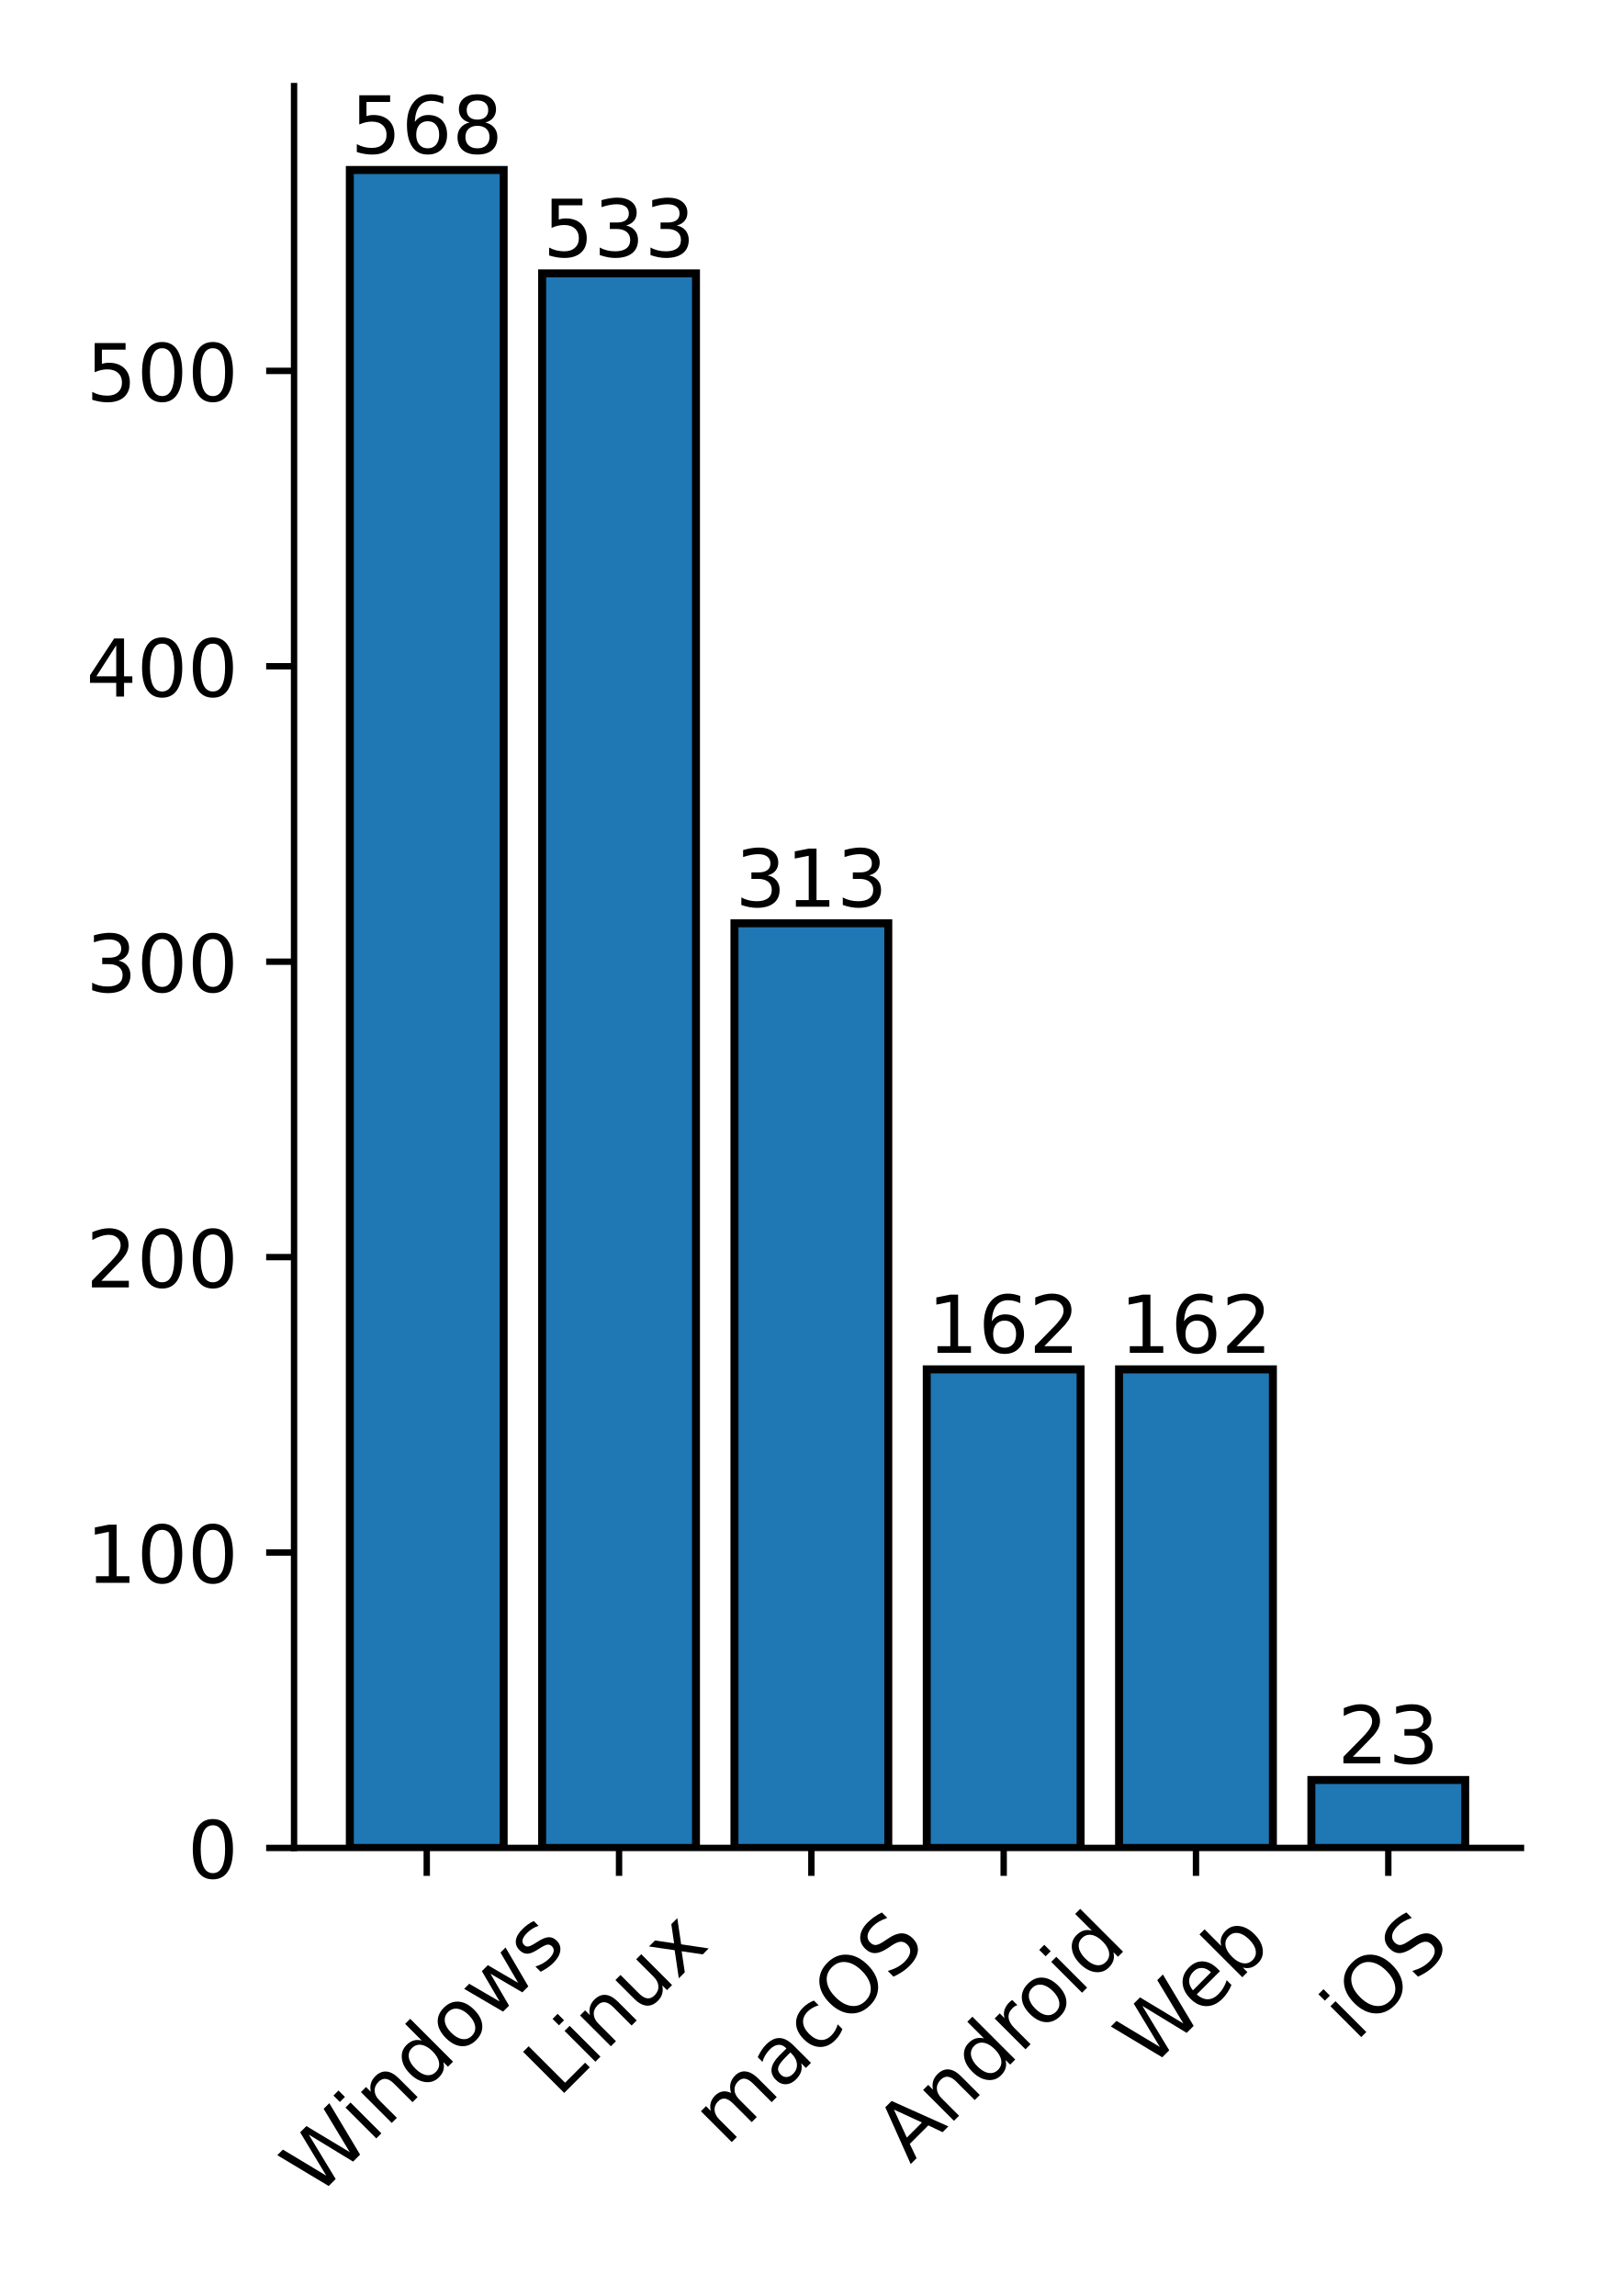
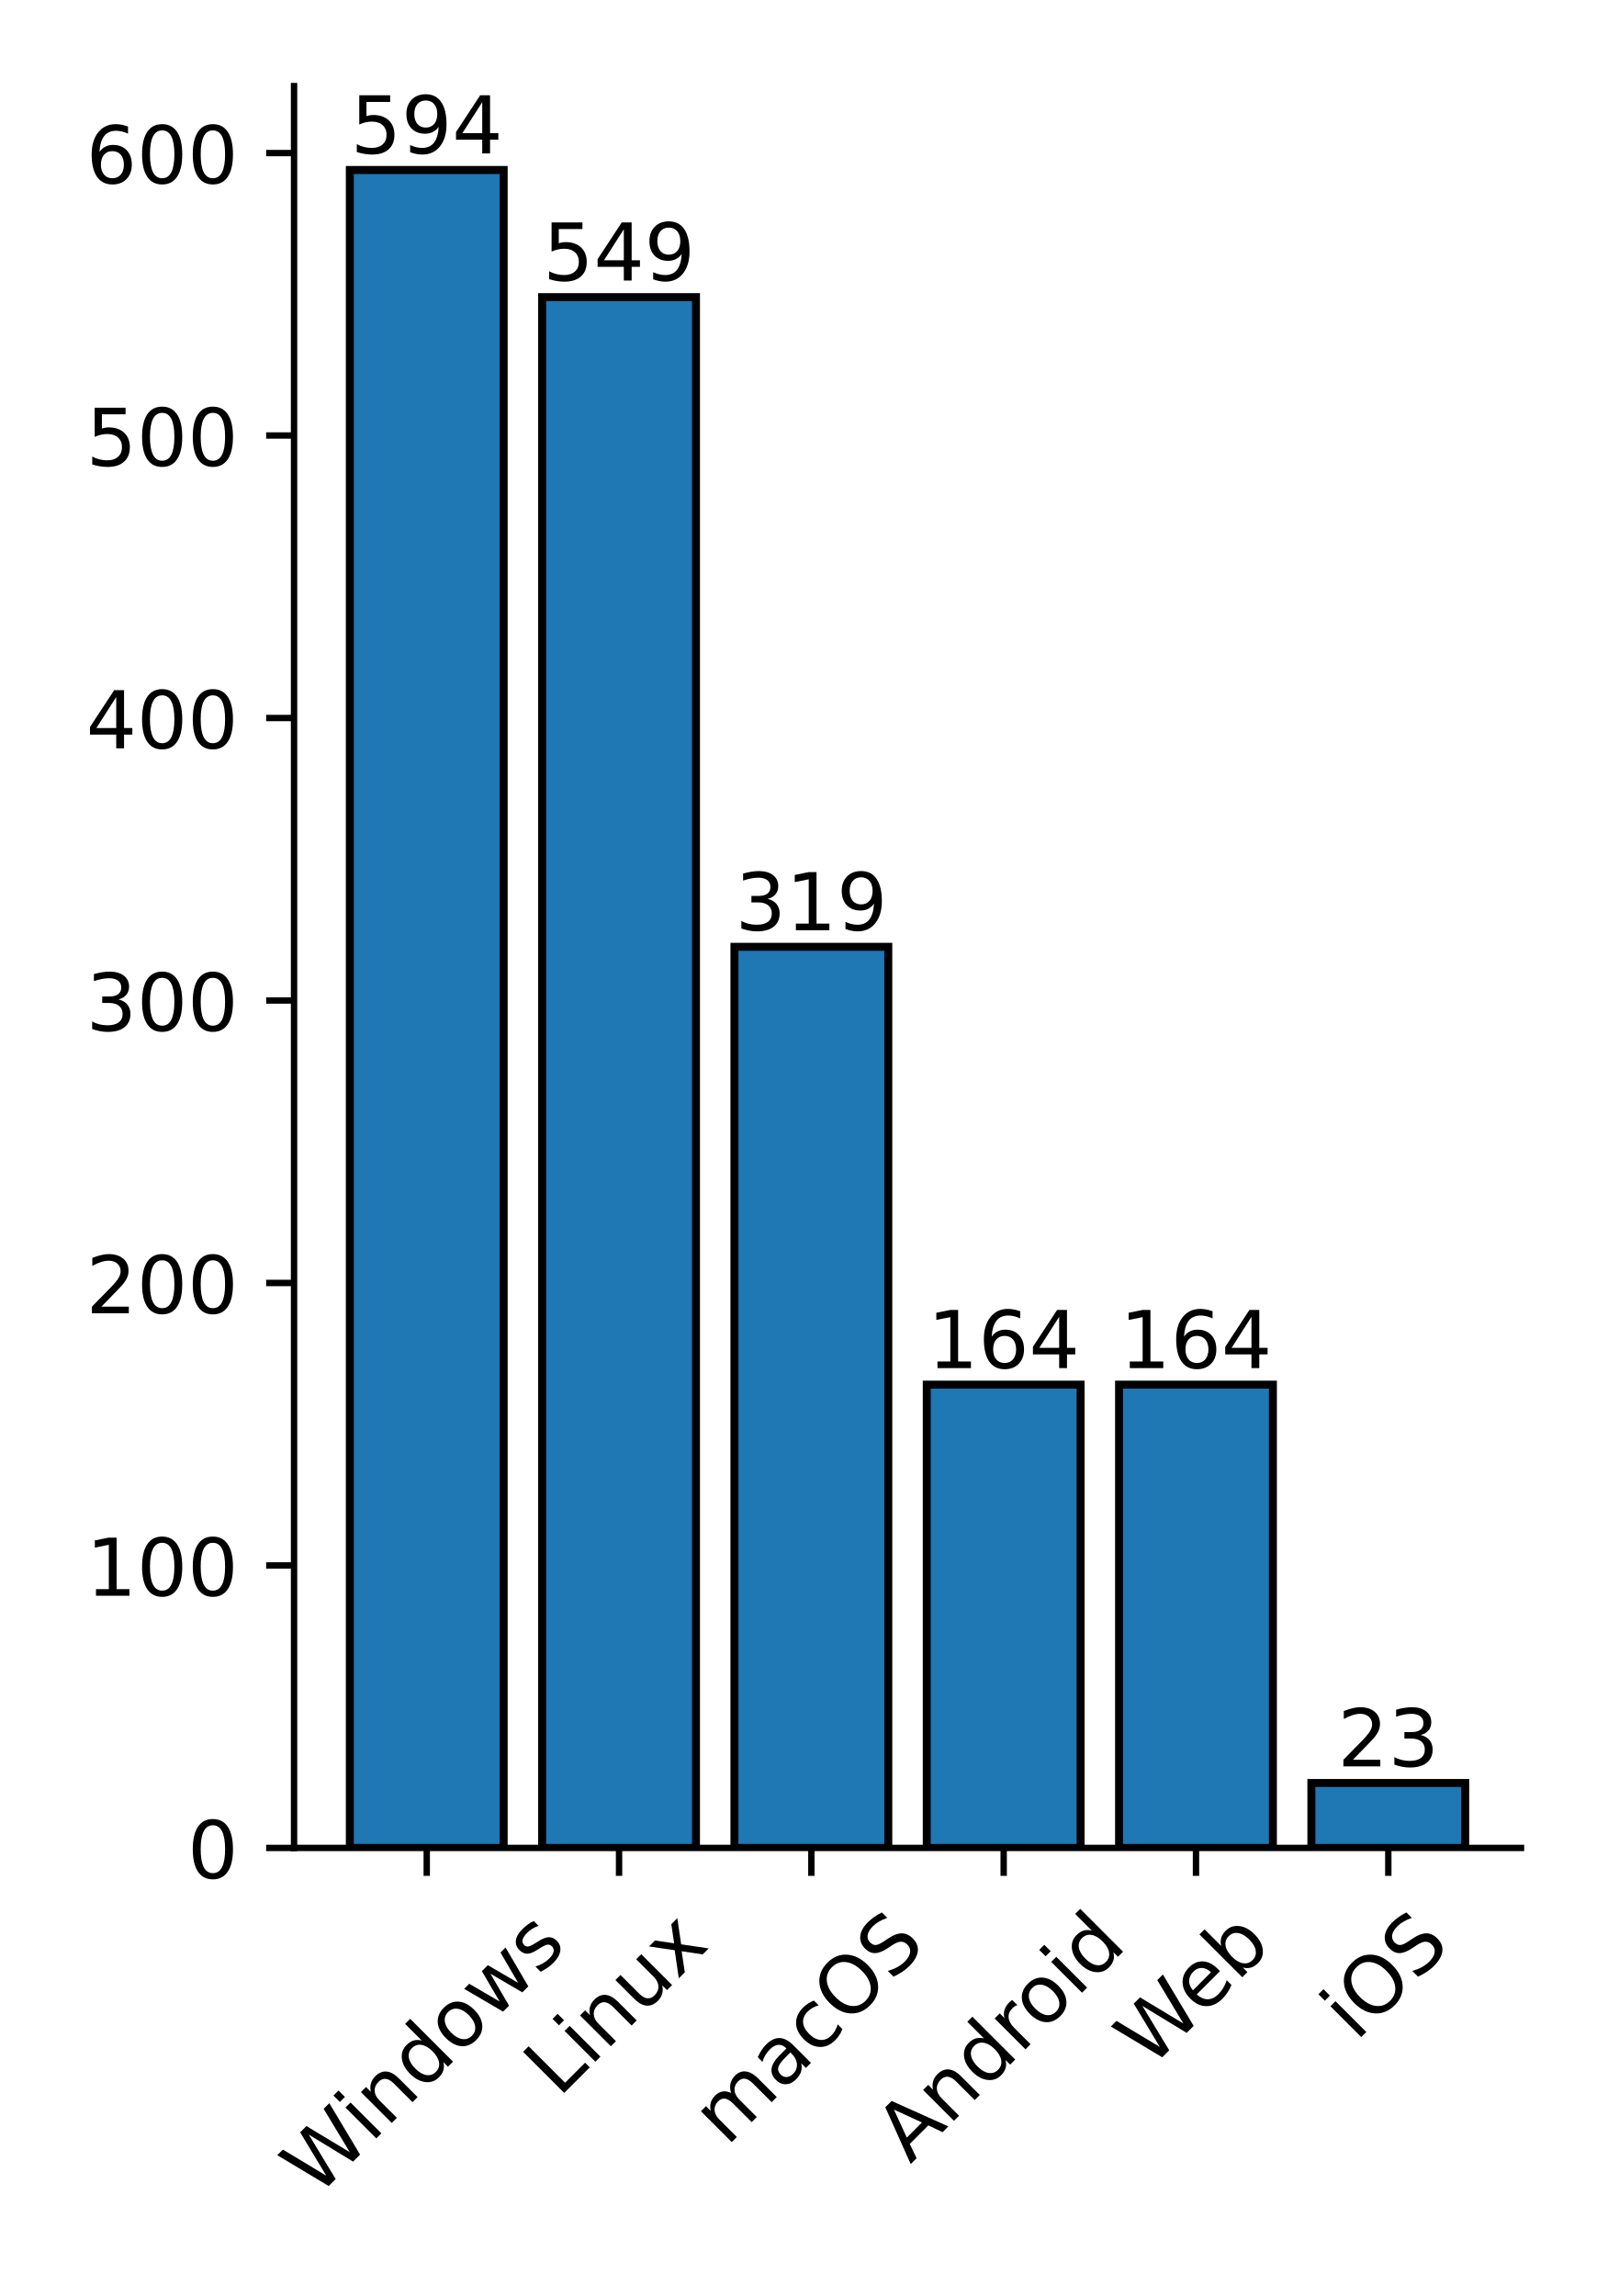
<svg xmlns="http://www.w3.org/2000/svg" xmlns:xlink="http://www.w3.org/1999/xlink" width="201.6pt" height="288pt" viewBox="0 0 201.6 288" version="1.1">
  <defs>
    <style type="text/css">*{stroke-linejoin: round; stroke-linecap: butt}</style>
  </defs>
  <g id="figure_1">
    <g id="patch_1">
      <path d="M 0 288  L 201.6 288  L 201.6 0  L 0 0  L 0 288  z " style="fill: none" />
    </g>
    <g id="axes_1">
      <g id="patch_2">
        <path d="M 36.888 231.796  L 190.8 231.796  L 190.8 10.8  L 36.888 10.8  L 36.888 231.796  z " style="fill: none" />
      </g>
      <g id="patch_3">
-         <path d="M 43.884 231.796  L 63.183 231.796  L 63.183 21.324  L 43.884 21.324  z " clip-path="url(#pd4a0393cee)" style="fill: #1f77b4; stroke: #000000; stroke-linejoin: miter" />
+         <path d="M 43.884 231.796  L 63.183 231.796  L 63.183 21.324  L 43.884 21.324  z " clip-path="url(#pc6f1766a4b)" style="fill: #1f77b4; stroke: #000000; stroke-linejoin: miter" />
      </g>
      <g id="patch_4">
-         <path d="M 68.008 231.796  L 87.307 231.796  L 87.307 34.293  L 68.008 34.293  z " clip-path="url(#pd4a0393cee)" style="fill: #1f77b4; stroke: #000000; stroke-linejoin: miter" />
+         <path d="M 68.008 231.796  L 87.307 231.796  L 87.307 37.269  L 68.008 37.269  z " clip-path="url(#pc6f1766a4b)" style="fill: #1f77b4; stroke: #000000; stroke-linejoin: miter" />
      </g>
      <g id="patch_5">
-         <path d="M 92.132 231.796  L 111.431 231.796  L 111.431 115.814  L 92.132 115.814  z " clip-path="url(#pd4a0393cee)" style="fill: #1f77b4; stroke: #000000; stroke-linejoin: miter" />
+         <path d="M 92.132 231.796  L 111.431 231.796  L 111.431 118.765  L 92.132 118.765  z " clip-path="url(#pc6f1766a4b)" style="fill: #1f77b4; stroke: #000000; stroke-linejoin: miter" />
      </g>
      <g id="patch_6">
-         <path d="M 116.256 231.796  L 135.556 231.796  L 135.556 171.767  L 116.256 171.767  z " clip-path="url(#pd4a0393cee)" style="fill: #1f77b4; stroke: #000000; stroke-linejoin: miter" />
+         <path d="M 116.256 231.796  L 135.556 231.796  L 135.556 173.686  L 116.256 173.686  z " clip-path="url(#pc6f1766a4b)" style="fill: #1f77b4; stroke: #000000; stroke-linejoin: miter" />
      </g>
      <g id="patch_7">
-         <path d="M 140.38 231.796  L 159.68 231.796  L 159.68 171.767  L 140.38 171.767  z " clip-path="url(#pd4a0393cee)" style="fill: #1f77b4; stroke: #000000; stroke-linejoin: miter" />
+         <path d="M 140.38 231.796  L 159.68 231.796  L 159.68 173.686  L 140.38 173.686  z " clip-path="url(#pc6f1766a4b)" style="fill: #1f77b4; stroke: #000000; stroke-linejoin: miter" />
      </g>
      <g id="patch_8">
-         <path d="M 164.505 231.796  L 183.804 231.796  L 183.804 223.274  L 164.505 223.274  z " clip-path="url(#pd4a0393cee)" style="fill: #1f77b4; stroke: #000000; stroke-linejoin: miter" />
+         <path d="M 164.505 231.796  L 183.804 231.796  L 183.804 223.647  L 164.505 223.647  z " clip-path="url(#pc6f1766a4b)" style="fill: #1f77b4; stroke: #000000; stroke-linejoin: miter" />
      </g>
      <g id="matplotlib.axis_1">
        <g id="xtick_1">
          <g id="line2d_1">
            <defs>
-               <path id="m7a35896168" d="M 0 0  L 0 3.5  " style="stroke: #000000; stroke-width: 0.8" />
+               <path id="mdac3f5322a" d="M 0 0  L 0 3.5  " style="stroke: #000000; stroke-width: 0.8" />
            </defs>
            <g>
-               <use xlink:href="#m7a35896168" x="53.533" y="231.796" style="stroke: #000000; stroke-width: 0.8" />
+               <use xlink:href="#mdac3f5322a" x="53.533" y="231.796" style="stroke: #000000; stroke-width: 0.8" />
            </g>
          </g>
          <g id="text_1">
            <g transform="translate(39.7043 275.7294)rotate(-45)scale(0.1 -0.1)">
              <defs>
                <path id="DejaVuSans-57" d="M 213 4666  L 850 4666  L 1831 722  L 2809 4666  L 3519 4666  L 4500 722  L 5478 4666  L 6119 4666  L 4947 0  L 4153 0  L 3169 4050  L 2175 0  L 1381 0  L 213 4666  z " transform="scale(0.015625)" />
                <path id="DejaVuSans-69" d="M 603 3500  L 1178 3500  L 1178 0  L 603 0  L 603 3500  z M 603 4863  L 1178 4863  L 1178 4134  L 603 4134  L 603 4863  z " transform="scale(0.015625)" />
                <path id="DejaVuSans-6e" d="M 3513 2113  L 3513 0  L 2938 0  L 2938 2094  Q 2938 2591 2744 2837  Q 2550 3084 2163 3084  Q 1697 3084 1428 2787  Q 1159 2491 1159 1978  L 1159 0  L 581 0  L 581 3500  L 1159 3500  L 1159 2956  Q 1366 3272 1645 3428  Q 1925 3584 2291 3584  Q 2894 3584 3203 3211  Q 3513 2838 3513 2113  z " transform="scale(0.015625)" />
                <path id="DejaVuSans-64" d="M 2906 2969  L 2906 4863  L 3481 4863  L 3481 0  L 2906 0  L 2906 525  Q 2725 213 2448 61  Q 2172 -91 1784 -91  Q 1150 -91 751 415  Q 353 922 353 1747  Q 353 2572 751 3078  Q 1150 3584 1784 3584  Q 2172 3584 2448 3432  Q 2725 3281 2906 2969  z M 947 1747  Q 947 1113 1208 752  Q 1469 391 1925 391  Q 2381 391 2643 752  Q 2906 1113 2906 1747  Q 2906 2381 2643 2742  Q 2381 3103 1925 3103  Q 1469 3103 1208 2742  Q 947 2381 947 1747  z " transform="scale(0.015625)" />
                <path id="DejaVuSans-6f" d="M 1959 3097  Q 1497 3097 1228 2736  Q 959 2375 959 1747  Q 959 1119 1226 758  Q 1494 397 1959 397  Q 2419 397 2687 759  Q 2956 1122 2956 1747  Q 2956 2369 2687 2733  Q 2419 3097 1959 3097  z M 1959 3584  Q 2709 3584 3137 3096  Q 3566 2609 3566 1747  Q 3566 888 3137 398  Q 2709 -91 1959 -91  Q 1206 -91 779 398  Q 353 888 353 1747  Q 353 2609 779 3096  Q 1206 3584 1959 3584  z " transform="scale(0.015625)" />
                <path id="DejaVuSans-77" d="M 269 3500  L 844 3500  L 1563 769  L 2278 3500  L 2956 3500  L 3675 769  L 4391 3500  L 4966 3500  L 4050 0  L 3372 0  L 2619 2869  L 1863 0  L 1184 0  L 269 3500  z " transform="scale(0.015625)" />
                <path id="DejaVuSans-73" d="M 2834 3397  L 2834 2853  Q 2591 2978 2328 3040  Q 2066 3103 1784 3103  Q 1356 3103 1142 2972  Q 928 2841 928 2578  Q 928 2378 1081 2264  Q 1234 2150 1697 2047  L 1894 2003  Q 2506 1872 2764 1633  Q 3022 1394 3022 966  Q 3022 478 2636 193  Q 2250 -91 1575 -91  Q 1294 -91 989 -36  Q 684 19 347 128  L 347 722  Q 666 556 975 473  Q 1284 391 1588 391  Q 1994 391 2212 530  Q 2431 669 2431 922  Q 2431 1156 2273 1281  Q 2116 1406 1581 1522  L 1381 1569  Q 847 1681 609 1914  Q 372 2147 372 2553  Q 372 3047 722 3315  Q 1072 3584 1716 3584  Q 2034 3584 2315 3537  Q 2597 3491 2834 3397  z " transform="scale(0.015625)" />
              </defs>
              <use xlink:href="#DejaVuSans-57" />
              <use xlink:href="#DejaVuSans-69" x="96.627" />
              <use xlink:href="#DejaVuSans-6e" x="124.41" />
              <use xlink:href="#DejaVuSans-64" x="187.789" />
              <use xlink:href="#DejaVuSans-6f" x="251.266" />
              <use xlink:href="#DejaVuSans-77" x="312.447" />
              <use xlink:href="#DejaVuSans-73" x="394.234" />
            </g>
          </g>
        </g>
        <g id="xtick_2">
          <g id="line2d_2">
            <g>
-               <use xlink:href="#m7a35896168" x="77.657" y="231.796" style="stroke: #000000; stroke-width: 0.8" />
+               <use xlink:href="#mdac3f5322a" x="77.657" y="231.796" style="stroke: #000000; stroke-width: 0.8" />
            </g>
          </g>
          <g id="text_2">
            <g transform="translate(70.08254 263.2214)rotate(-45)scale(0.1 -0.1)">
              <defs>
                <path id="DejaVuSans-4c" d="M 628 4666  L 1259 4666  L 1259 531  L 3531 531  L 3531 0  L 628 0  L 628 4666  z " transform="scale(0.015625)" />
                <path id="DejaVuSans-75" d="M 544 1381  L 544 3500  L 1119 3500  L 1119 1403  Q 1119 906 1312 657  Q 1506 409 1894 409  Q 2359 409 2629 706  Q 2900 1003 2900 1516  L 2900 3500  L 3475 3500  L 3475 0  L 2900 0  L 2900 538  Q 2691 219 2414 64  Q 2138 -91 1772 -91  Q 1169 -91 856 284  Q 544 659 544 1381  z M 1991 3584  L 1991 3584  z " transform="scale(0.015625)" />
                <path id="DejaVuSans-78" d="M 3513 3500  L 2247 1797  L 3578 0  L 2900 0  L 1881 1375  L 863 0  L 184 0  L 1544 1831  L 300 3500  L 978 3500  L 1906 2253  L 2834 3500  L 3513 3500  z " transform="scale(0.015625)" />
              </defs>
              <use xlink:href="#DejaVuSans-4c" />
              <use xlink:href="#DejaVuSans-69" x="55.713" />
              <use xlink:href="#DejaVuSans-6e" x="83.496" />
              <use xlink:href="#DejaVuSans-75" x="146.875" />
              <use xlink:href="#DejaVuSans-78" x="210.254" />
            </g>
          </g>
        </g>
        <g id="xtick_3">
          <g id="line2d_3">
            <g>
-               <use xlink:href="#m7a35896168" x="101.782" y="231.796" style="stroke: #000000; stroke-width: 0.8" />
+               <use xlink:href="#mdac3f5322a" x="101.782" y="231.796" style="stroke: #000000; stroke-width: 0.8" />
            </g>
          </g>
          <g id="text_3">
            <g transform="translate(91.15073 269.3334)rotate(-45)scale(0.1 -0.1)">
              <defs>
                <path id="DejaVuSans-6d" d="M 3328 2828  Q 3544 3216 3844 3400  Q 4144 3584 4550 3584  Q 5097 3584 5394 3201  Q 5691 2819 5691 2113  L 5691 0  L 5113 0  L 5113 2094  Q 5113 2597 4934 2840  Q 4756 3084 4391 3084  Q 3944 3084 3684 2787  Q 3425 2491 3425 1978  L 3425 0  L 2847 0  L 2847 2094  Q 2847 2600 2669 2842  Q 2491 3084 2119 3084  Q 1678 3084 1418 2786  Q 1159 2488 1159 1978  L 1159 0  L 581 0  L 581 3500  L 1159 3500  L 1159 2956  Q 1356 3278 1631 3431  Q 1906 3584 2284 3584  Q 2666 3584 2933 3390  Q 3200 3197 3328 2828  z " transform="scale(0.015625)" />
                <path id="DejaVuSans-61" d="M 2194 1759  Q 1497 1759 1228 1600  Q 959 1441 959 1056  Q 959 750 1161 570  Q 1363 391 1709 391  Q 2188 391 2477 730  Q 2766 1069 2766 1631  L 2766 1759  L 2194 1759  z M 3341 1997  L 3341 0  L 2766 0  L 2766 531  Q 2569 213 2275 61  Q 1981 -91 1556 -91  Q 1019 -91 701 211  Q 384 513 384 1019  Q 384 1609 779 1909  Q 1175 2209 1959 2209  L 2766 2209  L 2766 2266  Q 2766 2663 2505 2880  Q 2244 3097 1772 3097  Q 1472 3097 1187 3025  Q 903 2953 641 2809  L 641 3341  Q 956 3463 1253 3523  Q 1550 3584 1831 3584  Q 2591 3584 2966 3190  Q 3341 2797 3341 1997  z " transform="scale(0.015625)" />
                <path id="DejaVuSans-63" d="M 3122 3366  L 3122 2828  Q 2878 2963 2633 3030  Q 2388 3097 2138 3097  Q 1578 3097 1268 2742  Q 959 2388 959 1747  Q 959 1106 1268 751  Q 1578 397 2138 397  Q 2388 397 2633 464  Q 2878 531 3122 666  L 3122 134  Q 2881 22 2623 -34  Q 2366 -91 2075 -91  Q 1284 -91 818 406  Q 353 903 353 1747  Q 353 2603 823 3093  Q 1294 3584 2113 3584  Q 2378 3584 2631 3529  Q 2884 3475 3122 3366  z " transform="scale(0.015625)" />
                <path id="DejaVuSans-4f" d="M 2522 4238  Q 1834 4238 1429 3725  Q 1025 3213 1025 2328  Q 1025 1447 1429 934  Q 1834 422 2522 422  Q 3209 422 3611 934  Q 4013 1447 4013 2328  Q 4013 3213 3611 3725  Q 3209 4238 2522 4238  z M 2522 4750  Q 3503 4750 4090 4092  Q 4678 3434 4678 2328  Q 4678 1225 4090 567  Q 3503 -91 2522 -91  Q 1538 -91 948 565  Q 359 1222 359 2328  Q 359 3434 948 4092  Q 1538 4750 2522 4750  z " transform="scale(0.015625)" />
                <path id="DejaVuSans-53" d="M 3425 4513  L 3425 3897  Q 3066 4069 2747 4153  Q 2428 4238 2131 4238  Q 1616 4238 1336 4038  Q 1056 3838 1056 3469  Q 1056 3159 1242 3001  Q 1428 2844 1947 2747  L 2328 2669  Q 3034 2534 3370 2195  Q 3706 1856 3706 1288  Q 3706 609 3251 259  Q 2797 -91 1919 -91  Q 1588 -91 1214 -16  Q 841 59 441 206  L 441 856  Q 825 641 1194 531  Q 1563 422 1919 422  Q 2459 422 2753 634  Q 3047 847 3047 1241  Q 3047 1584 2836 1778  Q 2625 1972 2144 2069  L 1759 2144  Q 1053 2284 737 2584  Q 422 2884 422 3419  Q 422 4038 858 4394  Q 1294 4750 2059 4750  Q 2388 4750 2728 4690  Q 3069 4631 3425 4513  z " transform="scale(0.015625)" />
              </defs>
              <use xlink:href="#DejaVuSans-6d" />
              <use xlink:href="#DejaVuSans-61" x="97.412" />
              <use xlink:href="#DejaVuSans-63" x="158.691" />
              <use xlink:href="#DejaVuSans-4f" x="213.672" />
              <use xlink:href="#DejaVuSans-53" x="292.383" />
            </g>
          </g>
        </g>
        <g id="xtick_4">
          <g id="line2d_4">
            <g>
-               <use xlink:href="#m7a35896168" x="125.906" y="231.796" style="stroke: #000000; stroke-width: 0.8" />
+               <use xlink:href="#mdac3f5322a" x="125.906" y="231.796" style="stroke: #000000; stroke-width: 0.8" />
            </g>
          </g>
          <g id="text_4">
            <g transform="translate(114.1894 271.5045)rotate(-45)scale(0.1 -0.1)">
              <defs>
                <path id="DejaVuSans-41" d="M 2188 4044  L 1331 1722  L 3047 1722  L 2188 4044  z M 1831 4666  L 2547 4666  L 4325 0  L 3669 0  L 3244 1197  L 1141 1197  L 716 0  L 50 0  L 1831 4666  z " transform="scale(0.015625)" />
                <path id="DejaVuSans-72" d="M 2631 2963  Q 2534 3019 2420 3045  Q 2306 3072 2169 3072  Q 1681 3072 1420 2755  Q 1159 2438 1159 1844  L 1159 0  L 581 0  L 581 3500  L 1159 3500  L 1159 2956  Q 1341 3275 1631 3429  Q 1922 3584 2338 3584  Q 2397 3584 2469 3576  Q 2541 3569 2628 3553  L 2631 2963  z " transform="scale(0.015625)" />
              </defs>
              <use xlink:href="#DejaVuSans-41" />
              <use xlink:href="#DejaVuSans-6e" x="68.408" />
              <use xlink:href="#DejaVuSans-64" x="131.787" />
              <use xlink:href="#DejaVuSans-72" x="195.264" />
              <use xlink:href="#DejaVuSans-6f" x="234.127" />
              <use xlink:href="#DejaVuSans-69" x="295.309" />
              <use xlink:href="#DejaVuSans-64" x="323.092" />
            </g>
          </g>
        </g>
        <g id="xtick_5">
          <g id="line2d_5">
            <g>
-               <use xlink:href="#m7a35896168" x="150.03" y="231.796" style="stroke: #000000; stroke-width: 0.8" />
+               <use xlink:href="#mdac3f5322a" x="150.03" y="231.796" style="stroke: #000000; stroke-width: 0.8" />
            </g>
          </g>
          <g id="text_5">
            <g transform="translate(144.2732 259.5853)rotate(-45)scale(0.1 -0.1)">
              <defs>
                <path id="DejaVuSans-65" d="M 3597 1894  L 3597 1613  L 953 1613  Q 991 1019 1311 708  Q 1631 397 2203 397  Q 2534 397 2845 478  Q 3156 559 3463 722  L 3463 178  Q 3153 47 2828 -22  Q 2503 -91 2169 -91  Q 1331 -91 842 396  Q 353 884 353 1716  Q 353 2575 817 3079  Q 1281 3584 2069 3584  Q 2775 3584 3186 3129  Q 3597 2675 3597 1894  z M 3022 2063  Q 3016 2534 2758 2815  Q 2500 3097 2075 3097  Q 1594 3097 1305 2825  Q 1016 2553 972 2059  L 3022 2063  z " transform="scale(0.015625)" />
                <path id="DejaVuSans-62" d="M 3116 1747  Q 3116 2381 2855 2742  Q 2594 3103 2138 3103  Q 1681 3103 1420 2742  Q 1159 2381 1159 1747  Q 1159 1113 1420 752  Q 1681 391 2138 391  Q 2594 391 2855 752  Q 3116 1113 3116 1747  z M 1159 2969  Q 1341 3281 1617 3432  Q 1894 3584 2278 3584  Q 2916 3584 3314 3078  Q 3713 2572 3713 1747  Q 3713 922 3314 415  Q 2916 -91 2278 -91  Q 1894 -91 1617 61  Q 1341 213 1159 525  L 1159 0  L 581 0  L 581 4863  L 1159 4863  L 1159 2969  z " transform="scale(0.015625)" />
              </defs>
              <use xlink:href="#DejaVuSans-57" />
              <use xlink:href="#DejaVuSans-65" x="93.002" />
              <use xlink:href="#DejaVuSans-62" x="154.525" />
            </g>
          </g>
        </g>
        <g id="xtick_6">
          <g id="line2d_6">
            <g>
-               <use xlink:href="#m7a35896168" x="174.154" y="231.796" style="stroke: #000000; stroke-width: 0.8" />
+               <use xlink:href="#mdac3f5322a" x="174.154" y="231.796" style="stroke: #000000; stroke-width: 0.8" />
            </g>
          </g>
          <g id="text_6">
            <g transform="translate(170.0956 256.189)rotate(-45)scale(0.1 -0.1)">
              <use xlink:href="#DejaVuSans-69" />
              <use xlink:href="#DejaVuSans-4f" x="27.783" />
              <use xlink:href="#DejaVuSans-53" x="106.494" />
            </g>
          </g>
        </g>
      </g>
      <g id="matplotlib.axis_2">
        <g id="ytick_1">
          <g id="line2d_7">
            <defs>
-               <path id="m06a097991e" d="M 0 0  L -3.5 0  " style="stroke: #000000; stroke-width: 0.8" />
+               <path id="m1eefa09731" d="M 0 0  L -3.5 0  " style="stroke: #000000; stroke-width: 0.8" />
            </defs>
            <g>
-               <use xlink:href="#m06a097991e" x="36.888" y="231.796" style="stroke: #000000; stroke-width: 0.8" />
+               <use xlink:href="#m1eefa09731" x="36.888" y="231.796" style="stroke: #000000; stroke-width: 0.8" />
            </g>
          </g>
          <g id="text_7">
            <g transform="translate(23.525 235.5956)scale(0.1 -0.1)">
              <defs>
                <path id="DejaVuSans-30" d="M 2034 4250  Q 1547 4250 1301 3770  Q 1056 3291 1056 2328  Q 1056 1369 1301 889  Q 1547 409 2034 409  Q 2525 409 2770 889  Q 3016 1369 3016 2328  Q 3016 3291 2770 3770  Q 2525 4250 2034 4250  z M 2034 4750  Q 2819 4750 3233 4129  Q 3647 3509 3647 2328  Q 3647 1150 3233 529  Q 2819 -91 2034 -91  Q 1250 -91 836 529  Q 422 1150 422 2328  Q 422 3509 836 4129  Q 1250 4750 2034 4750  z " transform="scale(0.015625)" />
              </defs>
              <use xlink:href="#DejaVuSans-30" />
            </g>
          </g>
        </g>
        <g id="ytick_2">
          <g id="line2d_8">
            <g>
-               <use xlink:href="#m06a097991e" x="36.888" y="194.741" style="stroke: #000000; stroke-width: 0.8" />
+               <use xlink:href="#m1eefa09731" x="36.888" y="196.363" style="stroke: #000000; stroke-width: 0.8" />
            </g>
          </g>
          <g id="text_8">
-             <g transform="translate(10.8 198.5405)scale(0.1 -0.1)">
+             <g transform="translate(10.8 200.1625)scale(0.1 -0.1)">
              <defs>
                <path id="DejaVuSans-31" d="M 794 531  L 1825 531  L 1825 4091  L 703 3866  L 703 4441  L 1819 4666  L 2450 4666  L 2450 531  L 3481 531  L 3481 0  L 794 0  L 794 531  z " transform="scale(0.015625)" />
              </defs>
              <use xlink:href="#DejaVuSans-31" />
              <use xlink:href="#DejaVuSans-30" x="63.623" />
              <use xlink:href="#DejaVuSans-30" x="127.246" />
            </g>
          </g>
        </g>
        <g id="ytick_3">
          <g id="line2d_9">
            <g>
-               <use xlink:href="#m06a097991e" x="36.888" y="157.686" style="stroke: #000000; stroke-width: 0.8" />
+               <use xlink:href="#m1eefa09731" x="36.888" y="160.93" style="stroke: #000000; stroke-width: 0.8" />
            </g>
          </g>
          <g id="text_9">
-             <g transform="translate(10.8 161.4855)scale(0.1 -0.1)">
+             <g transform="translate(10.8 164.7293)scale(0.1 -0.1)">
              <defs>
                <path id="DejaVuSans-32" d="M 1228 531  L 3431 531  L 3431 0  L 469 0  L 469 531  Q 828 903 1448 1529  Q 2069 2156 2228 2338  Q 2531 2678 2651 2914  Q 2772 3150 2772 3378  Q 2772 3750 2511 3984  Q 2250 4219 1831 4219  Q 1534 4219 1204 4116  Q 875 4013 500 3803  L 500 4441  Q 881 4594 1212 4672  Q 1544 4750 1819 4750  Q 2544 4750 2975 4387  Q 3406 4025 3406 3419  Q 3406 3131 3298 2873  Q 3191 2616 2906 2266  Q 2828 2175 2409 1742  Q 1991 1309 1228 531  z " transform="scale(0.015625)" />
              </defs>
              <use xlink:href="#DejaVuSans-32" />
              <use xlink:href="#DejaVuSans-30" x="63.623" />
              <use xlink:href="#DejaVuSans-30" x="127.246" />
            </g>
          </g>
        </g>
        <g id="ytick_4">
          <g id="line2d_10">
            <g>
-               <use xlink:href="#m06a097991e" x="36.888" y="120.631" style="stroke: #000000; stroke-width: 0.8" />
+               <use xlink:href="#m1eefa09731" x="36.888" y="125.497" style="stroke: #000000; stroke-width: 0.8" />
            </g>
          </g>
          <g id="text_10">
-             <g transform="translate(10.8 124.4304)scale(0.1 -0.1)">
+             <g transform="translate(10.8 129.2962)scale(0.1 -0.1)">
              <defs>
                <path id="DejaVuSans-33" d="M 2597 2516  Q 3050 2419 3304 2112  Q 3559 1806 3559 1356  Q 3559 666 3084 287  Q 2609 -91 1734 -91  Q 1441 -91 1130 -33  Q 819 25 488 141  L 488 750  Q 750 597 1062 519  Q 1375 441 1716 441  Q 2309 441 2620 675  Q 2931 909 2931 1356  Q 2931 1769 2642 2001  Q 2353 2234 1838 2234  L 1294 2234  L 1294 2753  L 1863 2753  Q 2328 2753 2575 2939  Q 2822 3125 2822 3475  Q 2822 3834 2567 4026  Q 2313 4219 1838 4219  Q 1578 4219 1281 4162  Q 984 4106 628 3988  L 628 4550  Q 988 4650 1302 4700  Q 1616 4750 1894 4750  Q 2613 4750 3031 4423  Q 3450 4097 3450 3541  Q 3450 3153 3228 2886  Q 3006 2619 2597 2516  z " transform="scale(0.015625)" />
              </defs>
              <use xlink:href="#DejaVuSans-33" />
              <use xlink:href="#DejaVuSans-30" x="63.623" />
              <use xlink:href="#DejaVuSans-30" x="127.246" />
            </g>
          </g>
        </g>
        <g id="ytick_5">
          <g id="line2d_11">
            <g>
-               <use xlink:href="#m06a097991e" x="36.888" y="83.576" style="stroke: #000000; stroke-width: 0.8" />
+               <use xlink:href="#m1eefa09731" x="36.888" y="90.064" style="stroke: #000000; stroke-width: 0.8" />
            </g>
          </g>
          <g id="text_11">
-             <g transform="translate(10.8 87.37535)scale(0.1 -0.1)">
+             <g transform="translate(10.8 93.86311)scale(0.1 -0.1)">
              <defs>
                <path id="DejaVuSans-34" d="M 2419 4116  L 825 1625  L 2419 1625  L 2419 4116  z M 2253 4666  L 3047 4666  L 3047 1625  L 3713 1625  L 3713 1100  L 3047 1100  L 3047 0  L 2419 0  L 2419 1100  L 313 1100  L 313 1709  L 2253 4666  z " transform="scale(0.015625)" />
              </defs>
              <use xlink:href="#DejaVuSans-34" />
              <use xlink:href="#DejaVuSans-30" x="63.623" />
              <use xlink:href="#DejaVuSans-30" x="127.246" />
            </g>
          </g>
        </g>
        <g id="ytick_6">
          <g id="line2d_12">
            <g>
-               <use xlink:href="#m06a097991e" x="36.888" y="46.521" style="stroke: #000000; stroke-width: 0.8" />
+               <use xlink:href="#m1eefa09731" x="36.888" y="54.631" style="stroke: #000000; stroke-width: 0.8" />
            </g>
          </g>
          <g id="text_12">
-             <g transform="translate(10.8 50.3203)scale(0.1 -0.1)">
+             <g transform="translate(10.8 58.42999)scale(0.1 -0.1)">
              <defs>
                <path id="DejaVuSans-35" d="M 691 4666  L 3169 4666  L 3169 4134  L 1269 4134  L 1269 2991  Q 1406 3038 1543 3061  Q 1681 3084 1819 3084  Q 2600 3084 3056 2656  Q 3513 2228 3513 1497  Q 3513 744 3044 326  Q 2575 -91 1722 -91  Q 1428 -91 1123 -41  Q 819 9 494 109  L 494 744  Q 775 591 1075 516  Q 1375 441 1709 441  Q 2250 441 2565 725  Q 2881 1009 2881 1497  Q 2881 1984 2565 2268  Q 2250 2553 1709 2553  Q 1456 2553 1204 2497  Q 953 2441 691 2322  L 691 4666  z " transform="scale(0.015625)" />
              </defs>
              <use xlink:href="#DejaVuSans-35" />
+               <use xlink:href="#DejaVuSans-30" x="63.623" />
+               <use xlink:href="#DejaVuSans-30" x="127.246" />
+             </g>
+           </g>
+         </g>
+         <g id="ytick_7">
+           <g id="line2d_13">
+             <g>
+               <use xlink:href="#m1eefa09731" x="36.888" y="19.198" style="stroke: #000000; stroke-width: 0.8" />
+             </g>
+           </g>
+           <g id="text_13">
+             <g transform="translate(10.8 22.99687)scale(0.1 -0.1)">
+               <defs>
+                 <path id="DejaVuSans-36" d="M 2113 2584  Q 1688 2584 1439 2293  Q 1191 2003 1191 1497  Q 1191 994 1439 701  Q 1688 409 2113 409  Q 2538 409 2786 701  Q 3034 994 3034 1497  Q 3034 2003 2786 2293  Q 2538 2584 2113 2584  z M 3366 4563  L 3366 3988  Q 3128 4100 2886 4159  Q 2644 4219 2406 4219  Q 1781 4219 1451 3797  Q 1122 3375 1075 2522  Q 1259 2794 1537 2939  Q 1816 3084 2150 3084  Q 2853 3084 3261 2657  Q 3669 2231 3669 1497  Q 3669 778 3244 343  Q 2819 -91 2113 -91  Q 1303 -91 875 529  Q 447 1150 447 2328  Q 447 3434 972 4092  Q 1497 4750 2381 4750  Q 2619 4750 2861 4703  Q 3103 4656 3366 4563  z " transform="scale(0.015625)" />
+               </defs>
+               <use xlink:href="#DejaVuSans-36" />
              <use xlink:href="#DejaVuSans-30" x="63.623" />
              <use xlink:href="#DejaVuSans-30" x="127.246" />
            </g>
          </g>
        </g>
      </g>
      <g id="patch_9">
        <path d="M 36.888 231.796  L 36.888 10.8  " style="fill: none; stroke: #000000; stroke-width: 0.8; stroke-linejoin: miter; stroke-linecap: square" />
      </g>
      <g id="patch_10">
        <path d="M 36.888 231.796  L 190.8 231.796  " style="fill: none; stroke: #000000; stroke-width: 0.8; stroke-linejoin: miter; stroke-linecap: square" />
      </g>
-       <g id="text_13">
+       <g id="text_14">
        <g transform="translate(43.98946 19.24395)scale(0.1 -0.1)">
          <defs>
-             <path id="DejaVuSans-36" d="M 2113 2584  Q 1688 2584 1439 2293  Q 1191 2003 1191 1497  Q 1191 994 1439 701  Q 1688 409 2113 409  Q 2538 409 2786 701  Q 3034 994 3034 1497  Q 3034 2003 2786 2293  Q 2538 2584 2113 2584  z M 3366 4563  L 3366 3988  Q 3128 4100 2886 4159  Q 2644 4219 2406 4219  Q 1781 4219 1451 3797  Q 1122 3375 1075 2522  Q 1259 2794 1537 2939  Q 1816 3084 2150 3084  Q 2853 3084 3261 2657  Q 3669 2231 3669 1497  Q 3669 778 3244 343  Q 2819 -91 2113 -91  Q 1303 -91 875 529  Q 447 1150 447 2328  Q 447 3434 972 4092  Q 1497 4750 2381 4750  Q 2619 4750 2861 4703  Q 3103 4656 3366 4563  z " transform="scale(0.015625)" />
-             <path id="DejaVuSans-38" d="M 2034 2216  Q 1584 2216 1326 1975  Q 1069 1734 1069 1313  Q 1069 891 1326 650  Q 1584 409 2034 409  Q 2484 409 2743 651  Q 3003 894 3003 1313  Q 3003 1734 2745 1975  Q 2488 2216 2034 2216  z M 1403 2484  Q 997 2584 770 2862  Q 544 3141 544 3541  Q 544 4100 942 4425  Q 1341 4750 2034 4750  Q 2731 4750 3128 4425  Q 3525 4100 3525 3541  Q 3525 3141 3298 2862  Q 3072 2584 2669 2484  Q 3125 2378 3379 2068  Q 3634 1759 3634 1313  Q 3634 634 3220 271  Q 2806 -91 2034 -91  Q 1263 -91 848 271  Q 434 634 434 1313  Q 434 1759 690 2068  Q 947 2378 1403 2484  z M 1172 3481  Q 1172 3119 1398 2916  Q 1625 2713 2034 2713  Q 2441 2713 2670 2916  Q 2900 3119 2900 3481  Q 2900 3844 2670 4047  Q 2441 4250 2034 4250  Q 1625 4250 1398 4047  Q 1172 3844 1172 3481  z " transform="scale(0.015625)" />
+             <path id="DejaVuSans-39" d="M 703 97  L 703 672  Q 941 559 1184 500  Q 1428 441 1663 441  Q 2288 441 2617 861  Q 2947 1281 2994 2138  Q 2813 1869 2534 1725  Q 2256 1581 1919 1581  Q 1219 1581 811 2004  Q 403 2428 403 3163  Q 403 3881 828 4315  Q 1253 4750 1959 4750  Q 2769 4750 3195 4129  Q 3622 3509 3622 2328  Q 3622 1225 3098 567  Q 2575 -91 1691 -91  Q 1453 -91 1209 -44  Q 966 3 703 97  z M 1959 2075  Q 2384 2075 2632 2365  Q 2881 2656 2881 3163  Q 2881 3666 2632 3958  Q 2384 4250 1959 4250  Q 1534 4250 1286 3958  Q 1038 3666 1038 3163  Q 1038 2656 1286 2365  Q 1534 2075 1959 2075  z " transform="scale(0.015625)" />
          </defs>
          <use xlink:href="#DejaVuSans-35" />
-           <use xlink:href="#DejaVuSans-36" x="63.623" />
-           <use xlink:href="#DejaVuSans-38" x="127.246" />
-         </g>
-       </g>
-       <g id="text_14">
-         <g transform="translate(68.11368 32.21322)scale(0.1 -0.1)">
+           <use xlink:href="#DejaVuSans-39" x="63.623" />
+           <use xlink:href="#DejaVuSans-34" x="127.246" />
+         </g>
+       </g>
+       <g id="text_15">
+         <g transform="translate(68.11368 35.18885)scale(0.1 -0.1)">
          <use xlink:href="#DejaVuSans-35" />
-           <use xlink:href="#DejaVuSans-33" x="63.623" />
-           <use xlink:href="#DejaVuSans-33" x="127.246" />
-         </g>
-       </g>
-       <g id="text_15">
-         <g transform="translate(92.23789 113.7343)scale(0.1 -0.1)">
+           <use xlink:href="#DejaVuSans-34" x="63.623" />
+           <use xlink:href="#DejaVuSans-39" x="127.246" />
+         </g>
+       </g>
+       <g id="text_16">
+         <g transform="translate(92.23789 116.685)scale(0.1 -0.1)">
          <use xlink:href="#DejaVuSans-33" />
          <use xlink:href="#DejaVuSans-31" x="63.623" />
-           <use xlink:href="#DejaVuSans-33" x="127.246" />
-         </g>
-       </g>
-       <g id="text_16">
-         <g transform="translate(116.3621 169.6875)scale(0.1 -0.1)">
+           <use xlink:href="#DejaVuSans-39" x="127.246" />
+         </g>
+       </g>
+       <g id="text_17">
+         <g transform="translate(116.3621 171.6064)scale(0.1 -0.1)">
          <use xlink:href="#DejaVuSans-31" />
          <use xlink:href="#DejaVuSans-36" x="63.623" />
-           <use xlink:href="#DejaVuSans-32" x="127.246" />
-         </g>
-       </g>
-       <g id="text_17">
-         <g transform="translate(140.4863 169.6875)scale(0.1 -0.1)">
+           <use xlink:href="#DejaVuSans-34" x="127.246" />
+         </g>
+       </g>
+       <g id="text_18">
+         <g transform="translate(140.4863 171.6064)scale(0.1 -0.1)">
          <use xlink:href="#DejaVuSans-31" />
          <use xlink:href="#DejaVuSans-36" x="63.623" />
-           <use xlink:href="#DejaVuSans-32" x="127.246" />
-         </g>
-       </g>
-       <g id="text_18">
-         <g transform="translate(167.7918 221.194)scale(0.1 -0.1)">
+           <use xlink:href="#DejaVuSans-34" x="127.246" />
+         </g>
+       </g>
+       <g id="text_19">
+         <g transform="translate(167.7918 221.5671)scale(0.1 -0.1)">
          <use xlink:href="#DejaVuSans-32" />
          <use xlink:href="#DejaVuSans-33" x="63.623" />
        </g>
      </g>
    </g>
  </g>
  <defs>
-     <clipPath id="pd4a0393cee">
+     <clipPath id="pc6f1766a4b">
      <rect x="36.888" y="10.8" width="153.912" height="220.996" />
    </clipPath>
  </defs>
</svg>
